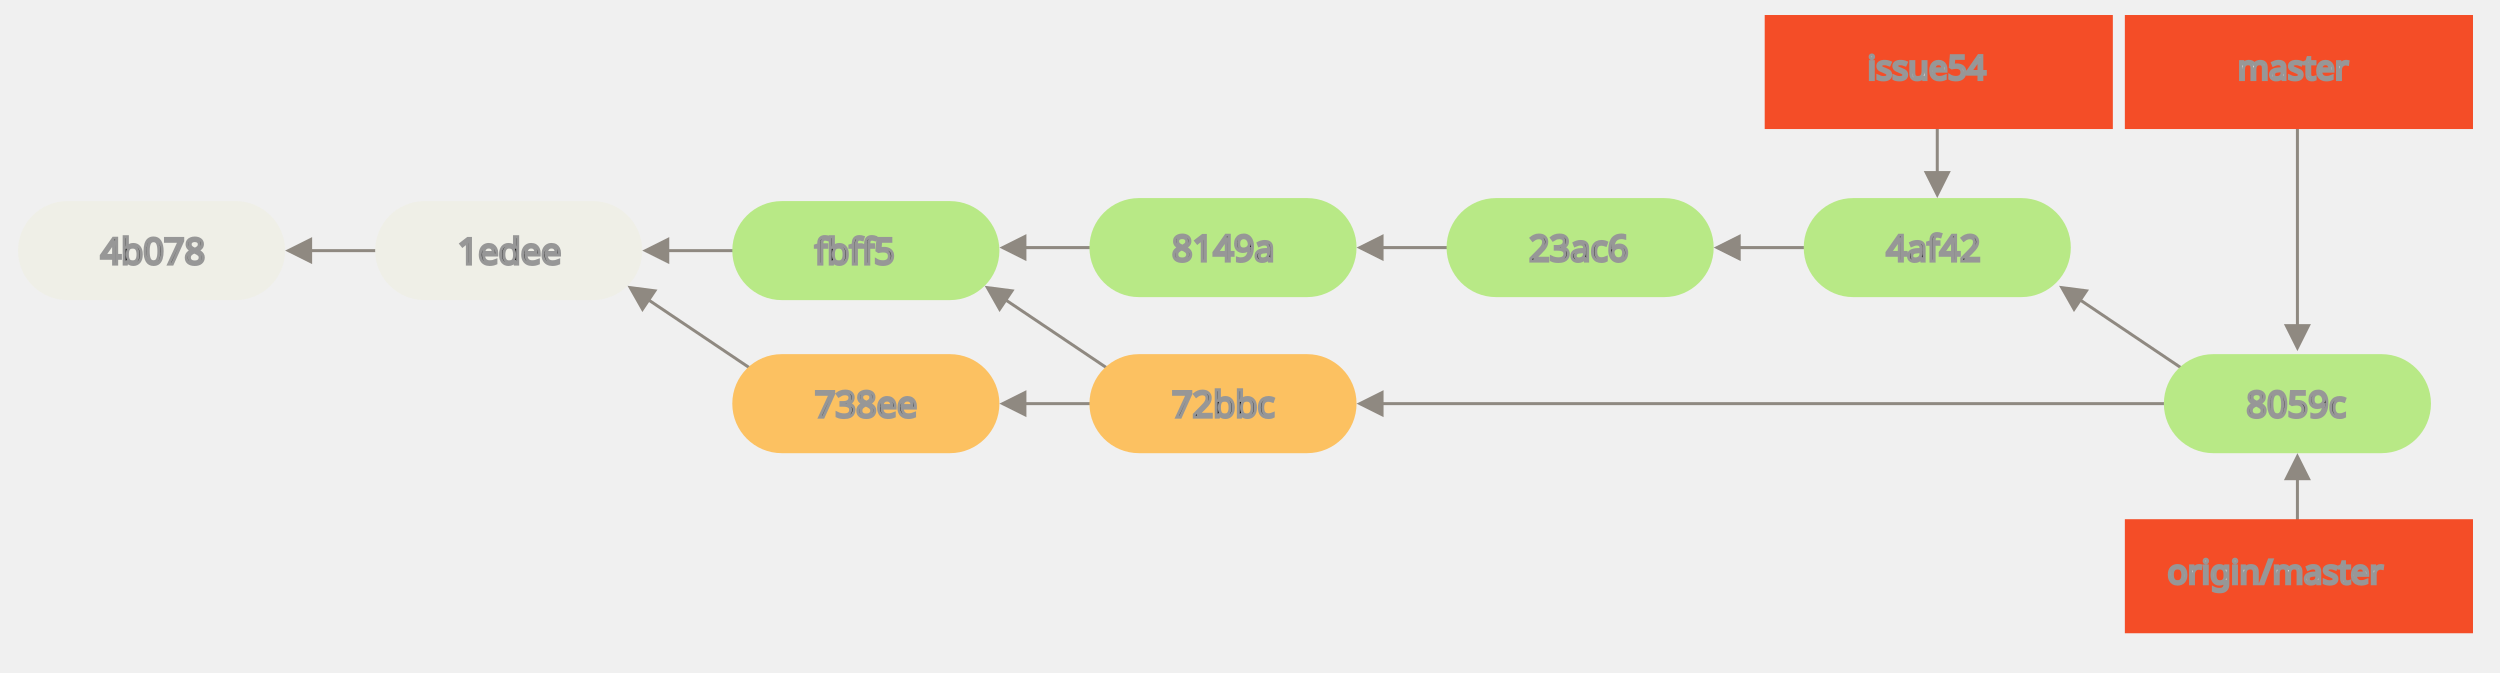
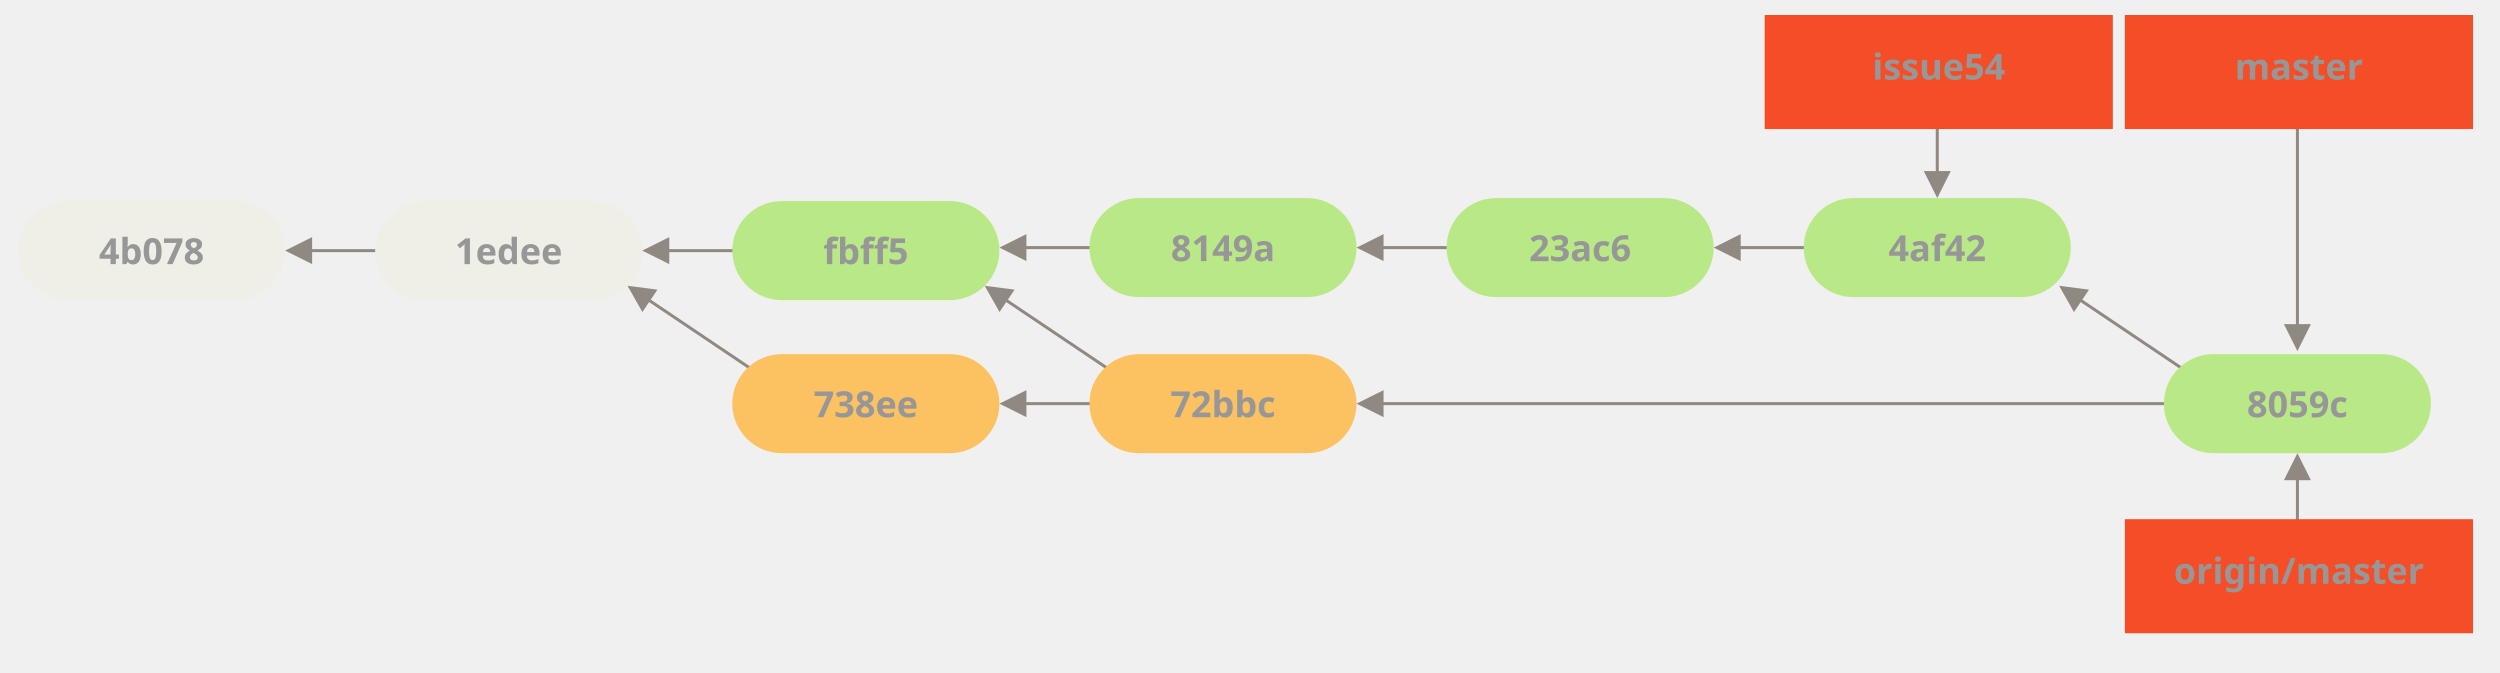
<svg xmlns="http://www.w3.org/2000/svg" width="833px" height="224px" viewBox="0 0 833 224" version="1.1">
  <g id="05---Small-Team-7" stroke="none" stroke-width="1" fill="none" fill-rule="evenodd">
    <g id="brown" transform="translate(6, 67)">
      <rect id="Rectangle-1" fill="#EFEFE7" fill-rule="evenodd" x="0" y="0" width="89" height="33" rx="16.5" />
-       <text id="C6" stroke="#979797" stroke-width="1" font-family="RobotoMono-Regular, Roboto Mono" font-size="12" font-weight="normal" fill="#000000">
-         <tspan x="27.497" y="21">4b078</tspan>
+       <text stroke="#979797" stroke-width="0" font-family="Source Code Pro" font-size="12px" font-weight="900" fill="#979797" fill-opacity="1" text-anchor="middle" id="C6">
+         <tspan x="44.5" y="21">4b078</tspan>
      </text>
    </g>
    <g id="Line-+-brown-2" transform="translate(95, 67)">
      <path id="Line" d="M9,16 L54,16 L54,17 L9,17 L9,21 L0,16.5 L9,12 L9,16 Z" fill="#8F8981" fill-rule="nonzero" />
      <g id="brown" transform="translate(30, 0)">
        <rect id="Rectangle-1" fill="#EFEFE7" fill-rule="evenodd" x="0" y="0" width="89" height="33" rx="16.5" />
-         <text id="C6" stroke="#979797" stroke-width="1" font-family="RobotoMono-Regular, Roboto Mono" font-size="12" font-weight="normal" fill="#000000">
-           <tspan x="27.497" y="21">1edee</tspan>
+         <text stroke="#979797" stroke-width="0" font-family="Source Code Pro" font-size="12px" font-weight="900" fill="#979797" fill-opacity="1" text-anchor="middle" id="C6">
+           <tspan x="44.5" y="21">1edee</tspan>
        </text>
      </g>
    </g>
    <g id="Line-+-brown-3" transform="translate(214, 67)">
      <path id="Line" d="M9,16 L54,16 L54,17 L9,17 L9,21 L0,16.5 L9,12 L9,16 Z" fill="#8F8981" fill-rule="nonzero" />
      <g id="jessica" transform="translate(30, 0)">
        <rect id="Rectangle-1" fill="#B8E986" fill-rule="evenodd" x="0" y="0" width="89" height="33" rx="16.5" />
-         <text id="C3'" stroke="#979797" stroke-width="1" font-family="RobotoMono-Regular, Roboto Mono" font-size="12" font-weight="normal" fill="#000000">
-           <tspan x="27.488" y="21">fbff5</tspan>
+         <text stroke="#979797" stroke-width="0" font-family="Source Code Pro" font-size="12px" font-weight="900" fill="#979797" fill-opacity="1" text-anchor="middle" id="C3'">
+           <tspan x="44.5" y="21">fbff5</tspan>
        </text>
      </g>
    </g>
    <g id="Line-+-brown-6" transform="translate(209, 95)">
      <path id="Line" d="M7.833,4.828 L59.194,39.364 L58.636,40.194 L7.275,5.658 L5.043,8.977 L0.085,0.221 L10.065,1.509 L7.833,4.828 Z" fill="#8F8981" fill-rule="nonzero" />
      <g id="john" transform="translate(35, 23)">
        <rect id="Rectangle-1" fill="#FCC161" fill-rule="evenodd" x="0" y="0" width="89" height="33" rx="16.5" />
-         <text id="C3'" stroke="#979797" stroke-width="1" font-family="RobotoMono-Regular, Roboto Mono" font-size="12" font-weight="normal" fill="#000000">
-           <tspan x="27.497" y="21">738ee</tspan>
+         <text stroke="#979797" stroke-width="0" font-family="Source Code Pro" font-size="12px" font-weight="900" fill="#979797" fill-opacity="1" text-anchor="middle" id="C3'">
+           <tspan x="44.5" y="21">738ee</tspan>
        </text>
      </g>
    </g>
    <path id="Line-4" d="M335.833,99.828 L387.194,134.364 L386.636,135.194 L335.275,100.658 L333.043,103.977 L328.085,95.221 L338.065,96.509 L335.833,99.828 Z" fill="#8F8981" fill-rule="nonzero" />
    <path id="Line-5" d="M342,134 L387,134 L387,135 L342,135 L342,139 L333,134.5 L342,130 L342,134 Z" fill="#8F8981" fill-rule="nonzero" />
    <g id="john" transform="translate(363, 118)">
      <rect id="Rectangle-1" fill="#FCC161" fill-rule="evenodd" x="0" y="0" width="89" height="33" rx="16.5" />
-       <text id="C3'" stroke="#979797" stroke-width="1" font-family="RobotoMono-Regular, Roboto Mono" font-size="12" font-weight="normal" fill="#000000">
-         <tspan x="27.497" y="21">72bbc</tspan>
+       <text stroke="#979797" stroke-width="0" font-family="Source Code Pro" font-size="12px" font-weight="900" fill="#979797" fill-opacity="1" text-anchor="middle" id="C3'">
+         <tspan x="44.5" y="21">72bbc</tspan>
      </text>
    </g>
    <path id="Line-7" d="M693.833,99.828 L745.194,134.364 L744.636,135.194 L693.275,100.658 L691.043,103.977 L686.085,95.221 L696.065,96.509 L693.833,99.828 Z" fill="#8F8981" fill-rule="nonzero" />
    <path id="Line-6" d="M461,134 L745,134 L745,135 L461,135 L461,139 L452,134.5 L461,130 L461,134 Z" fill="#8F8981" fill-rule="nonzero" />
    <g id="jessica" transform="translate(721, 118)">
      <rect id="Rectangle-1" fill="#B8E986" fill-rule="evenodd" x="0" y="0" width="89" height="33" rx="16.5" />
-       <text id="C3'" stroke="#979797" stroke-width="1" font-family="RobotoMono-Regular, Roboto Mono" font-size="12" font-weight="normal" fill="#000000">
-         <tspan x="27.497" y="21">8059c</tspan>
+       <text stroke="#979797" stroke-width="0" font-family="Source Code Pro" font-size="12px" font-weight="900" fill="#979797" fill-opacity="1" text-anchor="middle" id="C3'">
+         <tspan x="44.5" y="21">8059c</tspan>
      </text>
    </g>
    <g id="Line-+-brown-4" transform="translate(333, 66)">
      <path id="Line" d="M9,16 L54,16 L54,17 L9,17 L9,21 L0,16.5 L9,12 L9,16 Z" fill="#8F8981" fill-rule="nonzero" />
      <g id="jessica" transform="translate(30, 0)">
        <rect id="Rectangle-1" fill="#B8E986" fill-rule="evenodd" x="0" y="0" width="89" height="33" rx="16.5" />
-         <text id="C3'" stroke="#979797" stroke-width="1" font-family="RobotoMono-Regular, Roboto Mono" font-size="12" font-weight="normal" fill="#000000">
-           <tspan x="27.497" y="21">8149a</tspan>
+         <text stroke="#979797" stroke-width="0" font-family="Source Code Pro" font-size="12px" font-weight="900" fill="#979797" fill-opacity="1" text-anchor="middle" id="C3'">
+           <tspan x="44.5" y="21">8149a</tspan>
        </text>
      </g>
    </g>
    <g id="Line-+-brown-5" transform="translate(452, 66)">
      <path id="Line" d="M9,16 L54,16 L54,17 L9,17 L9,21 L0,16.5 L9,12 L9,16 Z" fill="#8F8981" fill-rule="nonzero" />
      <g id="jessica" transform="translate(30, 0)">
        <rect id="Rectangle-1" fill="#B8E986" fill-rule="evenodd" x="0" y="0" width="89" height="33" rx="16.5" />
-         <text id="C3'" stroke="#979797" stroke-width="1" font-family="RobotoMono-Regular, Roboto Mono" font-size="12" font-weight="normal" fill="#000000">
-           <tspan x="27.497" y="21">23ac6</tspan>
+         <text stroke="#979797" stroke-width="0" font-family="Source Code Pro" font-size="12px" font-weight="900" fill="#979797" fill-opacity="1" text-anchor="middle" id="C3'">
+           <tspan x="44.5" y="21">23ac6</tspan>
        </text>
      </g>
    </g>
    <path id="Line-3" d="M580,82 L625,82 L625,83 L580,83 L580,87 L571,82.5 L580,78 L580,82 Z" fill="#8F8981" fill-rule="nonzero" />
    <g id="jessica" transform="translate(601, 66)">
      <rect id="Rectangle-1" fill="#B8E986" fill-rule="evenodd" x="0" y="0" width="89" height="33" rx="16.5" />
-       <text id="C3'" stroke="#979797" stroke-width="1" font-family="RobotoMono-Regular, Roboto Mono" font-size="12" font-weight="normal" fill="#000000">
-         <tspan x="27.494" y="21">4af42</tspan>
+       <text stroke="#979797" stroke-width="0" font-family="Source Code Pro" font-size="12px" font-weight="900" fill="#979797" fill-opacity="1" text-anchor="middle" id="C3'">
+         <tspan x="44.5" y="21">4af42</tspan>
      </text>
    </g>
    <g id="Line-2-+-ref" transform="translate(708, 151)">
      <path id="Line-2" d="M58,9 L58,32 L57,32 L57,9 L53,9 L57.5,0 L62,9 L58,9 Z" fill="#8F8981" fill-rule="nonzero" />
      <g id="ref" transform="translate(0, 22)">
        <rect id="Rectangle-2" fill="#F44D27" x="0" y="0" width="116" height="38" />
-         <text id="master" stroke="#979797" font-family="RobotoMono-Regular, Roboto Mono" font-size="11.143" font-weight="normal" fill="#FFFFFF">
-           <tspan x="14.199" y="21.515">origin/master</tspan>
+         <text stroke="#979797" stroke-width="0" font-family="Source Code Pro" font-size="12px" font-weight="900" fill="#979797" fill-opacity="1" text-anchor="middle" id="master">
+           <tspan x="58" y="21.515">origin/master</tspan>
        </text>
      </g>
    </g>
    <g id="Line-2-+-ref-2" transform="translate(708, 5)">
      <path id="Line-2" d="M57,103 L57,8 L58,8 L58,103 L62,103 L57.5,112 L53,103 L57,103 Z" fill="#8F8981" fill-rule="nonzero" />
      <g id="ref">
        <rect id="Rectangle-2" fill="#F44D27" x="0" y="0" width="116" height="38" />
-         <text id="master" stroke="#979797" font-family="RobotoMono-Regular, Roboto Mono" font-size="11.143" font-weight="normal" fill="#FFFFFF">
-           <tspan x="37.602" y="21.515">master</tspan>
+         <text stroke="#979797" stroke-width="0" font-family="Source Code Pro" font-size="12px" font-weight="900" fill="#979797" fill-opacity="1" text-anchor="middle" id="master">
+           <tspan x="58" y="21.515">master</tspan>
        </text>
      </g>
    </g>
    <g id="Line-2-+-ref-3" transform="translate(588, 5)">
      <path id="Line-2" d="M57,52 L57,9 L58,9 L58,52 L62,52 L57.5,61 L53,52 L57,52 Z" fill="#8F8981" fill-rule="nonzero" />
      <g id="ref">
        <rect id="Rectangle-2" fill="#F44D27" x="0" y="0" width="116" height="38" />
-         <text id="master" stroke="#979797" font-family="RobotoMono-Regular, Roboto Mono" font-size="11.143" font-weight="normal" fill="#FFFFFF">
-           <tspan x="34.259" y="21.515">issue54</tspan>
+         <text stroke="#979797" stroke-width="0" font-family="Source Code Pro" font-size="12px" font-weight="900" fill="#979797" fill-opacity="1" text-anchor="middle" id="master">
+           <tspan x="58" y="21.515">issue54</tspan>
        </text>
      </g>
    </g>
  </g>
</svg>
